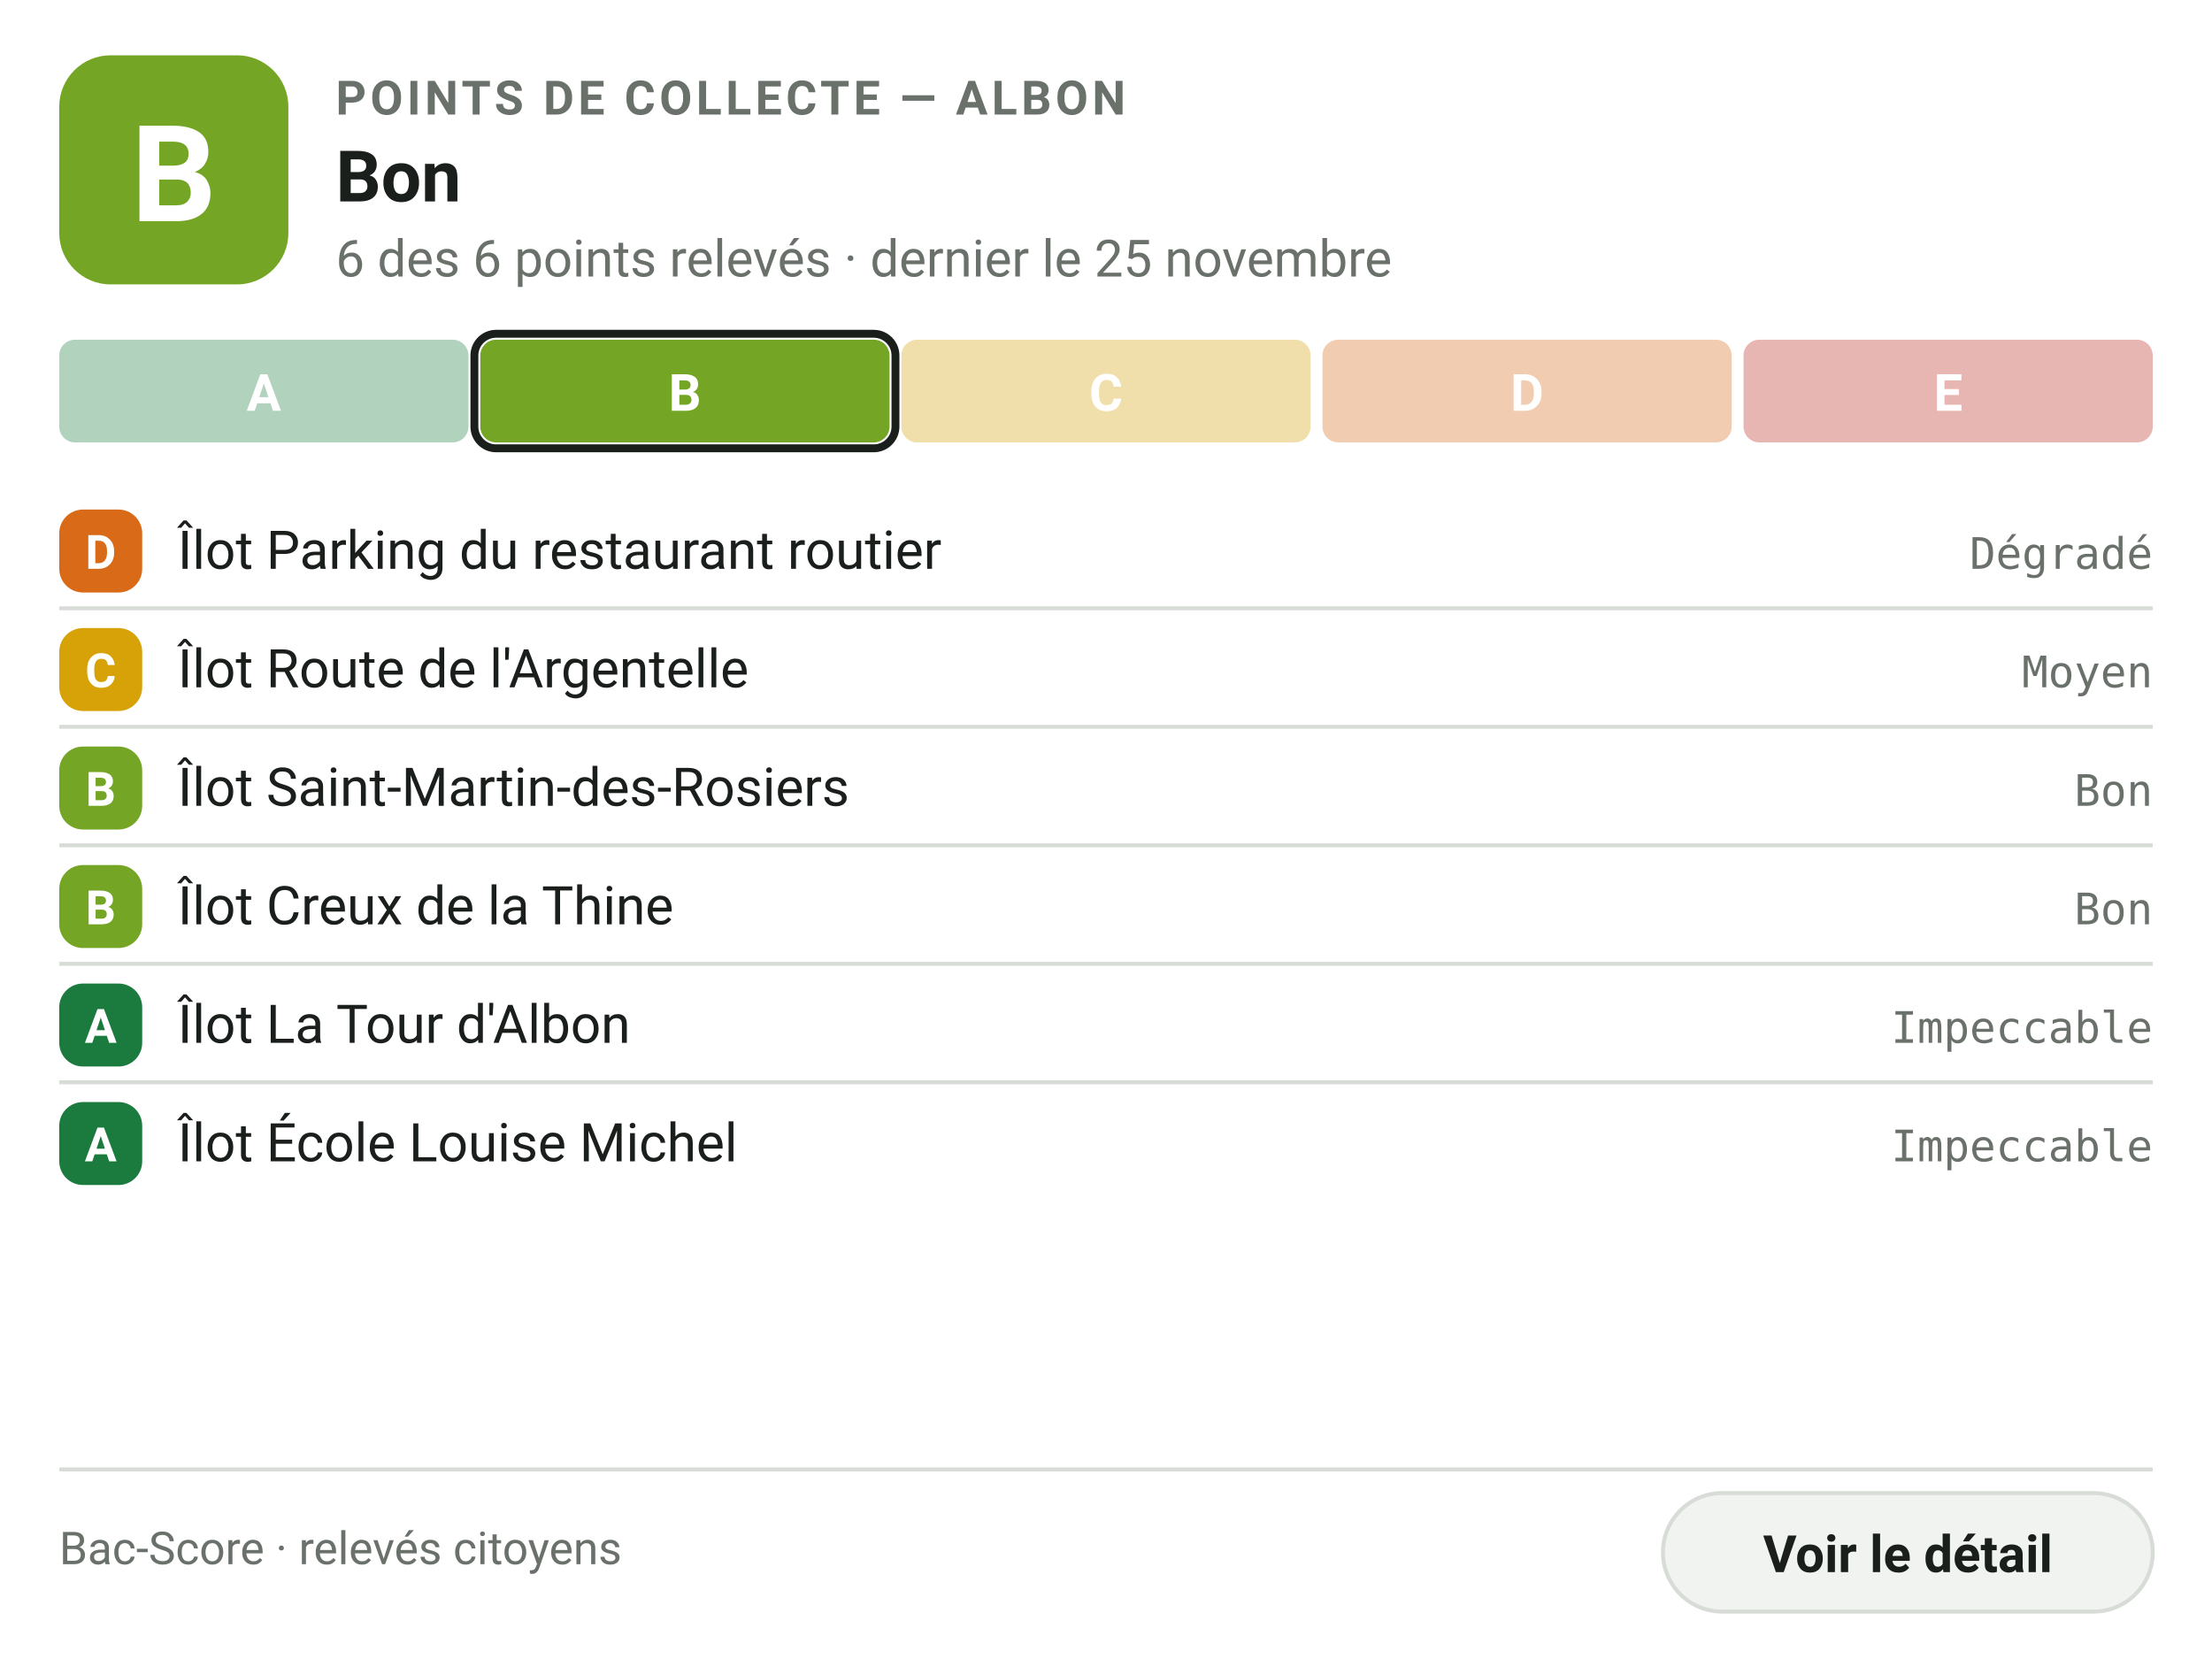
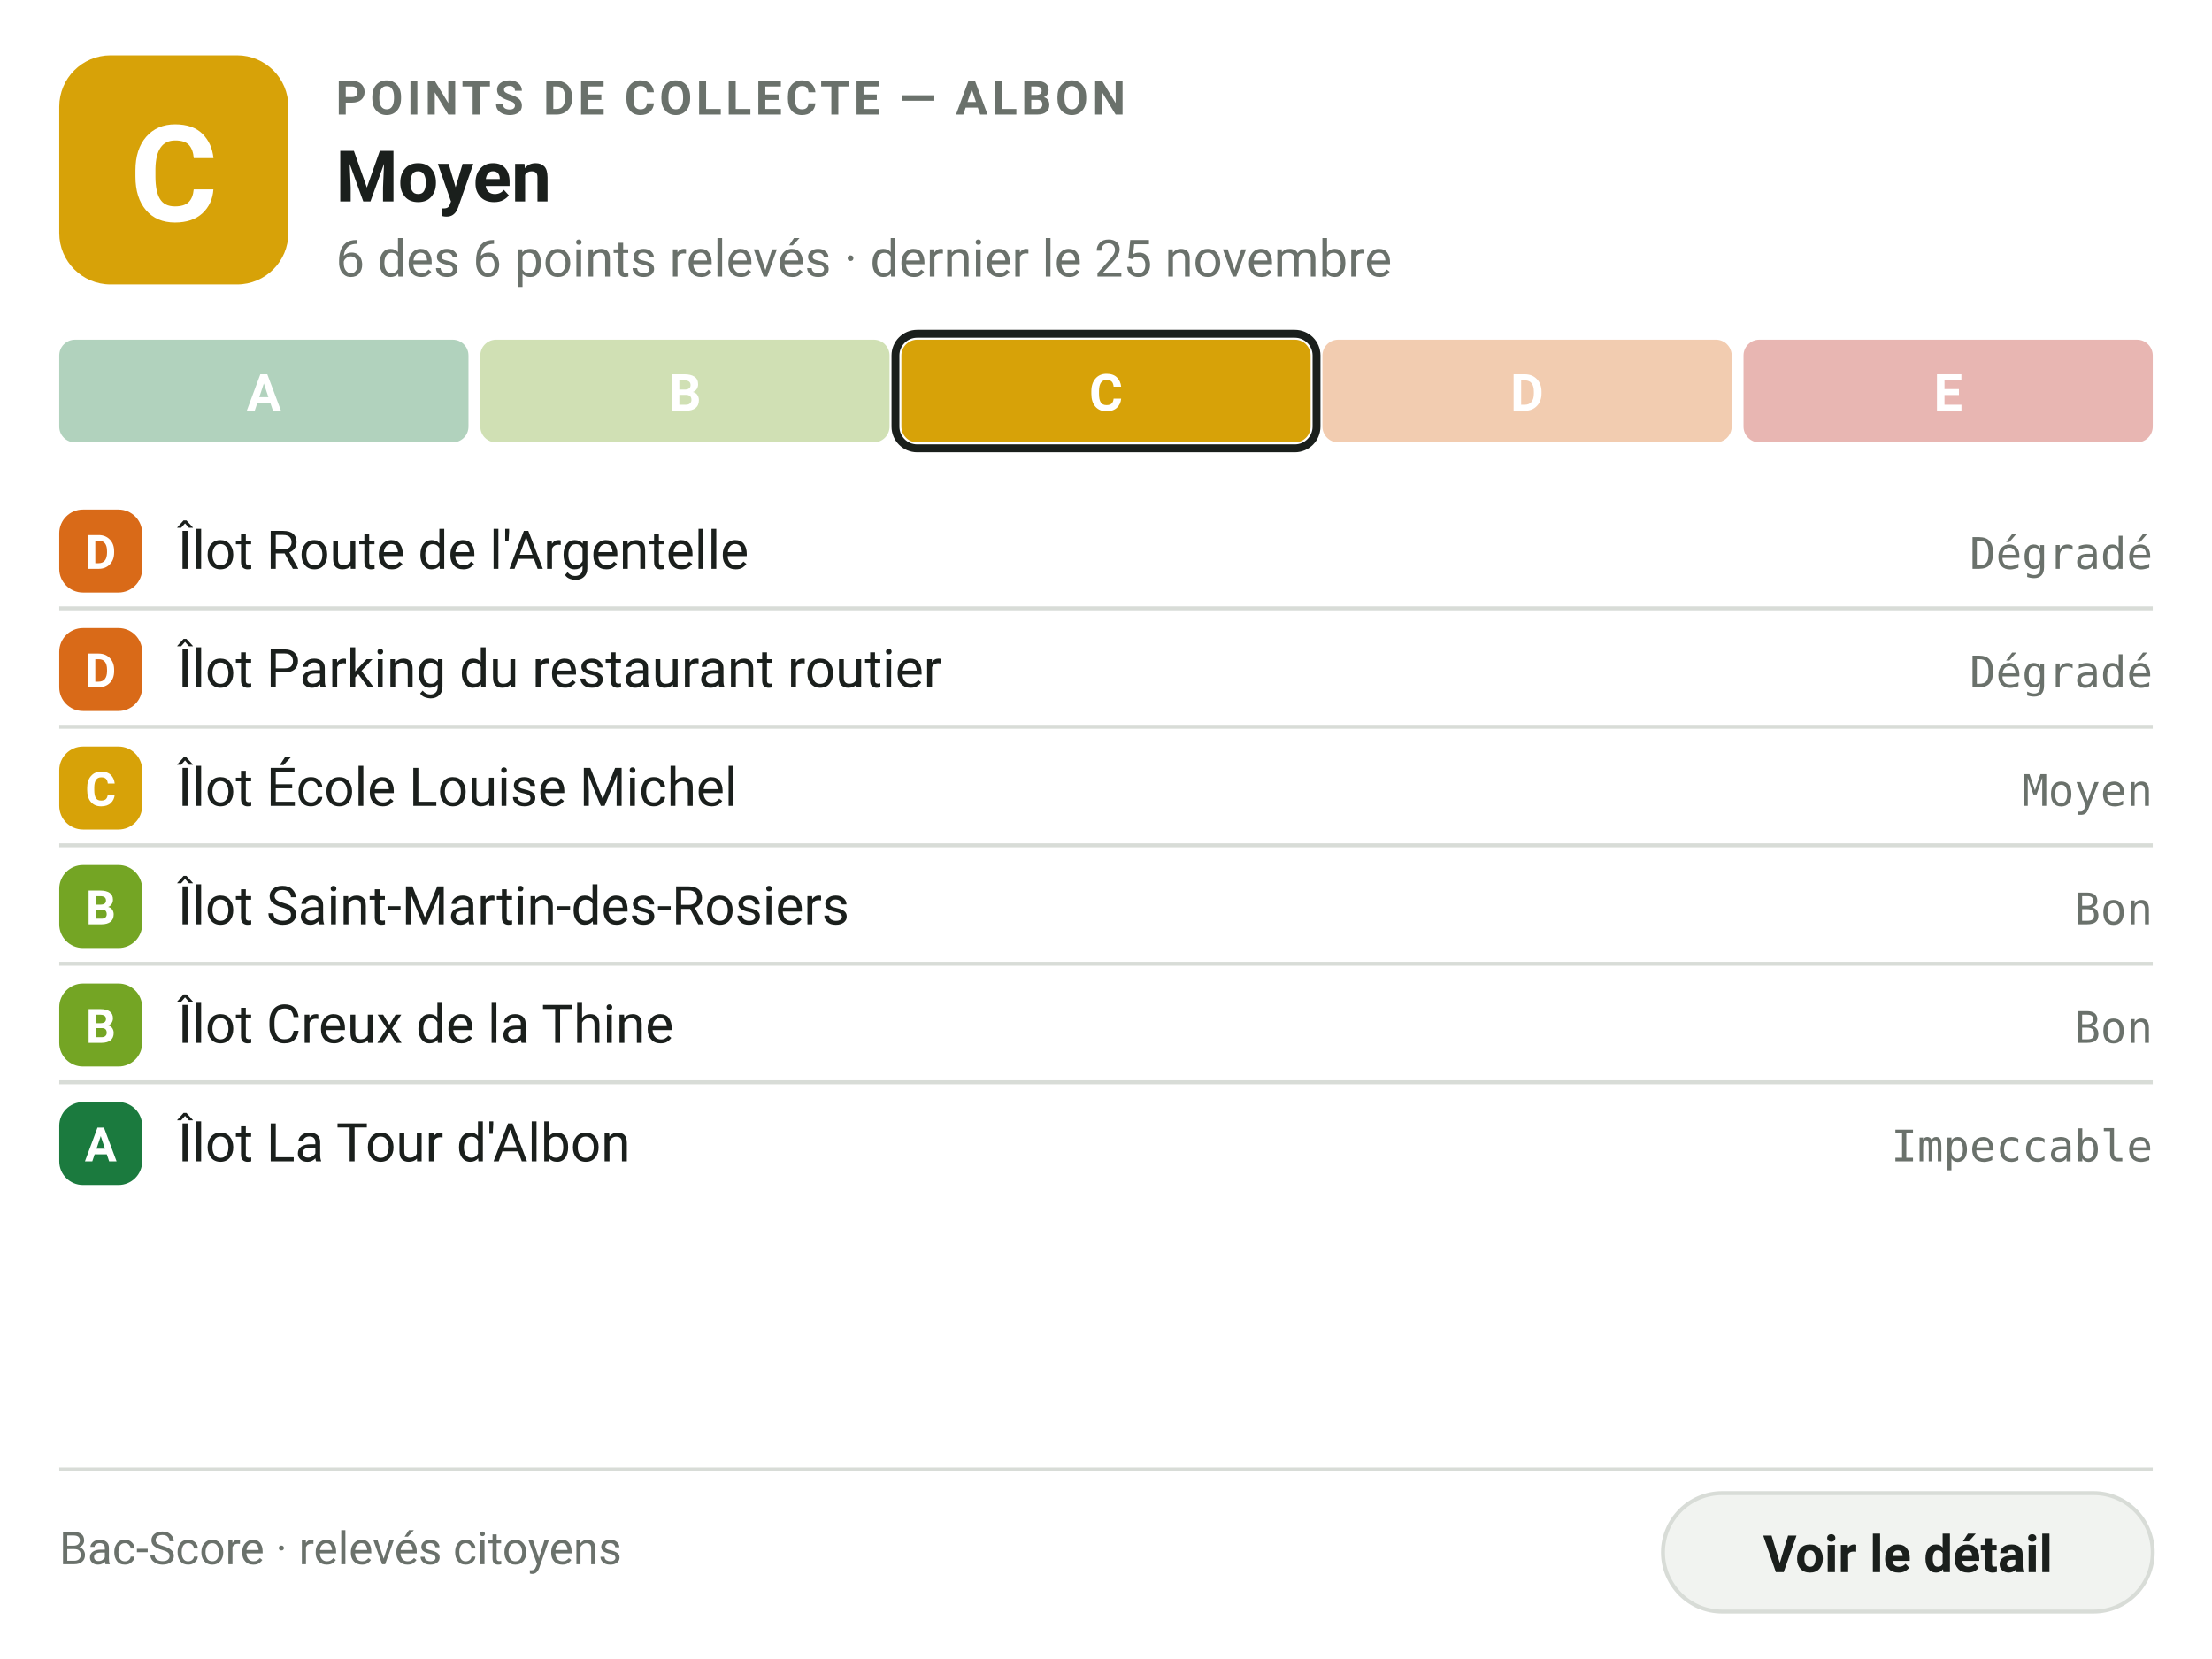
- <svg xmlns="http://www.w3.org/2000/svg" width="560" height="420" viewBox="0 0 560 420" role="img" aria-label="Propreté des points de collecte — Albon : Bac-Score B">
+ <svg xmlns="http://www.w3.org/2000/svg" width="560" height="420" viewBox="0 0 560 420" role="img" aria-label="Propreté des points de collecte — Albon : Bac-Score C">
  <rect width="560" height="420" fill="#FFFFFF" />
-   <rect x="15" y="14" width="58" height="58" rx="13" fill="#74a524" />
-   <text x="44" y="56" text-anchor="middle" font-family="Barlow, system-ui, -apple-system, 'Segoe UI', Roboto, sans-serif" font-size="34" font-weight="600" fill="#fff">B</text>
+   <rect x="15" y="14" width="58" height="58" rx="13" fill="#d7a208" />
+   <text x="44" y="56" text-anchor="middle" font-family="Barlow, system-ui, -apple-system, 'Segoe UI', Roboto, sans-serif" font-size="34" font-weight="600" fill="#fff">C</text>
  <text x="85" y="29" font-family="Barlow, system-ui, -apple-system, 'Segoe UI', Roboto, sans-serif" font-size="12" font-weight="600" letter-spacing="1" fill="#6A716B">POINTS DE COLLECTE — ALBON</text>
-   <text x="85" y="51" font-family="Barlow, system-ui, -apple-system, 'Segoe UI', Roboto, sans-serif" font-size="18" font-weight="600" fill="#1A1F1C">Bon</text>
+   <text x="85" y="51" font-family="Barlow, system-ui, -apple-system, 'Segoe UI', Roboto, sans-serif" font-size="18" font-weight="600" fill="#1A1F1C">Moyen</text>
  <text x="85" y="70" font-family="Barlow, system-ui, -apple-system, 'Segoe UI', Roboto, sans-serif" font-size="13" fill="#6A716B">6 des 6 points relevés · dernier le 25 novembre</text>
  <rect x="15.0" y="86" width="103.6" height="26" rx="4" fill="#1b7a3e" opacity="0.34" />
  <text x="66.8" y="104" text-anchor="middle" font-family="Barlow, system-ui, -apple-system, 'Segoe UI', Roboto, sans-serif" font-size="13" font-weight="600" fill="#fff">A</text>
-   <rect x="121.6" y="86" width="103.6" height="26" rx="4" fill="#74a524" />
-   <rect x="120.1" y="84.5" width="106.6" height="29" rx="5.5" fill="none" stroke="#1A1F1C" stroke-width="2" />
+   <rect x="121.6" y="86" width="103.6" height="26" rx="4" fill="#74a524" opacity="0.34" />
  <text x="173.4" y="104" text-anchor="middle" font-family="Barlow, system-ui, -apple-system, 'Segoe UI', Roboto, sans-serif" font-size="13" font-weight="600" fill="#fff">B</text>
-   <rect x="228.2" y="86" width="103.6" height="26" rx="4" fill="#d7a208" opacity="0.34" />
+   <rect x="228.2" y="86" width="103.6" height="26" rx="4" fill="#d7a208" />
+   <rect x="226.7" y="84.5" width="106.6" height="29" rx="5.5" fill="none" stroke="#1A1F1C" stroke-width="2" />
  <text x="280.0" y="104" text-anchor="middle" font-family="Barlow, system-ui, -apple-system, 'Segoe UI', Roboto, sans-serif" font-size="13" font-weight="600" fill="#fff">C</text>
  <rect x="334.8" y="86" width="103.6" height="26" rx="4" fill="#d96a18" opacity="0.34" />
  <text x="386.6" y="104" text-anchor="middle" font-family="Barlow, system-ui, -apple-system, 'Segoe UI', Roboto, sans-serif" font-size="13" font-weight="600" fill="#fff">D</text>
  <rect x="441.4" y="86" width="103.6" height="26" rx="4" fill="#bd2a1d" opacity="0.34" />
  <text x="493.2" y="104" text-anchor="middle" font-family="Barlow, system-ui, -apple-system, 'Segoe UI', Roboto, sans-serif" font-size="13" font-weight="600" fill="#fff">E</text>
  <rect x="15" y="129" width="21" height="21" rx="6" fill="#d96a18" />
  <text x="25.5" y="144" text-anchor="middle" font-family="Barlow, system-ui, -apple-system, 'Segoe UI', Roboto, sans-serif" font-size="12" font-weight="600" fill="#fff">D</text>
-   <text x="45" y="144" font-family="Barlow, system-ui, -apple-system, 'Segoe UI', Roboto, sans-serif" font-size="13.5" fill="#1A1F1C">Îlot Parking du restaurant routier</text>
+   <text x="45" y="144" font-family="Barlow, system-ui, -apple-system, 'Segoe UI', Roboto, sans-serif" font-size="13.5" fill="#1A1F1C">Îlot Route de l'Argentelle</text>
  <text x="545" y="144" text-anchor="end" font-family="'IBM Plex Mono', ui-monospace, SFMono-Regular, Menlo, monospace" font-size="11" fill="#6A716B">Dégradé</text>
  <line x1="15" y1="154" x2="545" y2="154" stroke="#D8DCD7" stroke-width="1" />
-   <rect x="15" y="159" width="21" height="21" rx="6" fill="#d7a208" />
-   <text x="25.5" y="174" text-anchor="middle" font-family="Barlow, system-ui, -apple-system, 'Segoe UI', Roboto, sans-serif" font-size="12" font-weight="600" fill="#fff">C</text>
-   <text x="45" y="174" font-family="Barlow, system-ui, -apple-system, 'Segoe UI', Roboto, sans-serif" font-size="13.5" fill="#1A1F1C">Îlot Route de l'Argentelle</text>
-   <text x="545" y="174" text-anchor="end" font-family="'IBM Plex Mono', ui-monospace, SFMono-Regular, Menlo, monospace" font-size="11" fill="#6A716B">Moyen</text>
+   <rect x="15" y="159" width="21" height="21" rx="6" fill="#d96a18" />
+   <text x="25.5" y="174" text-anchor="middle" font-family="Barlow, system-ui, -apple-system, 'Segoe UI', Roboto, sans-serif" font-size="12" font-weight="600" fill="#fff">D</text>
+   <text x="45" y="174" font-family="Barlow, system-ui, -apple-system, 'Segoe UI', Roboto, sans-serif" font-size="13.5" fill="#1A1F1C">Îlot Parking du restaurant routier</text>
+   <text x="545" y="174" text-anchor="end" font-family="'IBM Plex Mono', ui-monospace, SFMono-Regular, Menlo, monospace" font-size="11" fill="#6A716B">Dégradé</text>
  <line x1="15" y1="184" x2="545" y2="184" stroke="#D8DCD7" stroke-width="1" />
-   <rect x="15" y="189" width="21" height="21" rx="6" fill="#74a524" />
-   <text x="25.5" y="204" text-anchor="middle" font-family="Barlow, system-ui, -apple-system, 'Segoe UI', Roboto, sans-serif" font-size="12" font-weight="600" fill="#fff">B</text>
-   <text x="45" y="204" font-family="Barlow, system-ui, -apple-system, 'Segoe UI', Roboto, sans-serif" font-size="13.5" fill="#1A1F1C">Îlot Saint-Martin-des-Rosiers</text>
-   <text x="545" y="204" text-anchor="end" font-family="'IBM Plex Mono', ui-monospace, SFMono-Regular, Menlo, monospace" font-size="11" fill="#6A716B">Bon</text>
+   <rect x="15" y="189" width="21" height="21" rx="6" fill="#d7a208" />
+   <text x="25.5" y="204" text-anchor="middle" font-family="Barlow, system-ui, -apple-system, 'Segoe UI', Roboto, sans-serif" font-size="12" font-weight="600" fill="#fff">C</text>
+   <text x="45" y="204" font-family="Barlow, system-ui, -apple-system, 'Segoe UI', Roboto, sans-serif" font-size="13.5" fill="#1A1F1C">Îlot École Louise Michel</text>
+   <text x="545" y="204" text-anchor="end" font-family="'IBM Plex Mono', ui-monospace, SFMono-Regular, Menlo, monospace" font-size="11" fill="#6A716B">Moyen</text>
  <line x1="15" y1="214" x2="545" y2="214" stroke="#D8DCD7" stroke-width="1" />
  <rect x="15" y="219" width="21" height="21" rx="6" fill="#74a524" />
  <text x="25.5" y="234" text-anchor="middle" font-family="Barlow, system-ui, -apple-system, 'Segoe UI', Roboto, sans-serif" font-size="12" font-weight="600" fill="#fff">B</text>
-   <text x="45" y="234" font-family="Barlow, system-ui, -apple-system, 'Segoe UI', Roboto, sans-serif" font-size="13.5" fill="#1A1F1C">Îlot Creux de la Thine</text>
+   <text x="45" y="234" font-family="Barlow, system-ui, -apple-system, 'Segoe UI', Roboto, sans-serif" font-size="13.5" fill="#1A1F1C">Îlot Saint-Martin-des-Rosiers</text>
  <text x="545" y="234" text-anchor="end" font-family="'IBM Plex Mono', ui-monospace, SFMono-Regular, Menlo, monospace" font-size="11" fill="#6A716B">Bon</text>
  <line x1="15" y1="244" x2="545" y2="244" stroke="#D8DCD7" stroke-width="1" />
-   <rect x="15" y="249" width="21" height="21" rx="6" fill="#1b7a3e" />
-   <text x="25.5" y="264" text-anchor="middle" font-family="Barlow, system-ui, -apple-system, 'Segoe UI', Roboto, sans-serif" font-size="12" font-weight="600" fill="#fff">A</text>
-   <text x="45" y="264" font-family="Barlow, system-ui, -apple-system, 'Segoe UI', Roboto, sans-serif" font-size="13.5" fill="#1A1F1C">Îlot La Tour d'Albon</text>
-   <text x="545" y="264" text-anchor="end" font-family="'IBM Plex Mono', ui-monospace, SFMono-Regular, Menlo, monospace" font-size="11" fill="#6A716B">Impeccable</text>
+   <rect x="15" y="249" width="21" height="21" rx="6" fill="#74a524" />
+   <text x="25.5" y="264" text-anchor="middle" font-family="Barlow, system-ui, -apple-system, 'Segoe UI', Roboto, sans-serif" font-size="12" font-weight="600" fill="#fff">B</text>
+   <text x="45" y="264" font-family="Barlow, system-ui, -apple-system, 'Segoe UI', Roboto, sans-serif" font-size="13.5" fill="#1A1F1C">Îlot Creux de la Thine</text>
+   <text x="545" y="264" text-anchor="end" font-family="'IBM Plex Mono', ui-monospace, SFMono-Regular, Menlo, monospace" font-size="11" fill="#6A716B">Bon</text>
  <line x1="15" y1="274" x2="545" y2="274" stroke="#D8DCD7" stroke-width="1" />
  <rect x="15" y="279" width="21" height="21" rx="6" fill="#1b7a3e" />
  <text x="25.5" y="294" text-anchor="middle" font-family="Barlow, system-ui, -apple-system, 'Segoe UI', Roboto, sans-serif" font-size="12" font-weight="600" fill="#fff">A</text>
-   <text x="45" y="294" font-family="Barlow, system-ui, -apple-system, 'Segoe UI', Roboto, sans-serif" font-size="13.5" fill="#1A1F1C">Îlot École Louise Michel</text>
+   <text x="45" y="294" font-family="Barlow, system-ui, -apple-system, 'Segoe UI', Roboto, sans-serif" font-size="13.5" fill="#1A1F1C">Îlot La Tour d'Albon</text>
  <text x="545" y="294" text-anchor="end" font-family="'IBM Plex Mono', ui-monospace, SFMono-Regular, Menlo, monospace" font-size="11" fill="#6A716B">Impeccable</text>
  <line x1="15" y1="372" x2="545" y2="372" stroke="#D8DCD7" stroke-width="1" />
  <text x="15" y="396" font-family="Barlow, system-ui, -apple-system, 'Segoe UI', Roboto, sans-serif" font-size="11.5" fill="#6A716B">Bac-Score · relevés citoyens</text>
  <rect x="421" y="378" width="124" height="30" rx="15" fill="#F1F3F0" stroke="#D8DCD7" />
  <text x="483" y="398" text-anchor="middle" font-family="Barlow, system-ui, -apple-system, 'Segoe UI', Roboto, sans-serif" font-size="13" font-weight="600" fill="#1A1F1C">Voir le détail</text>
</svg>
